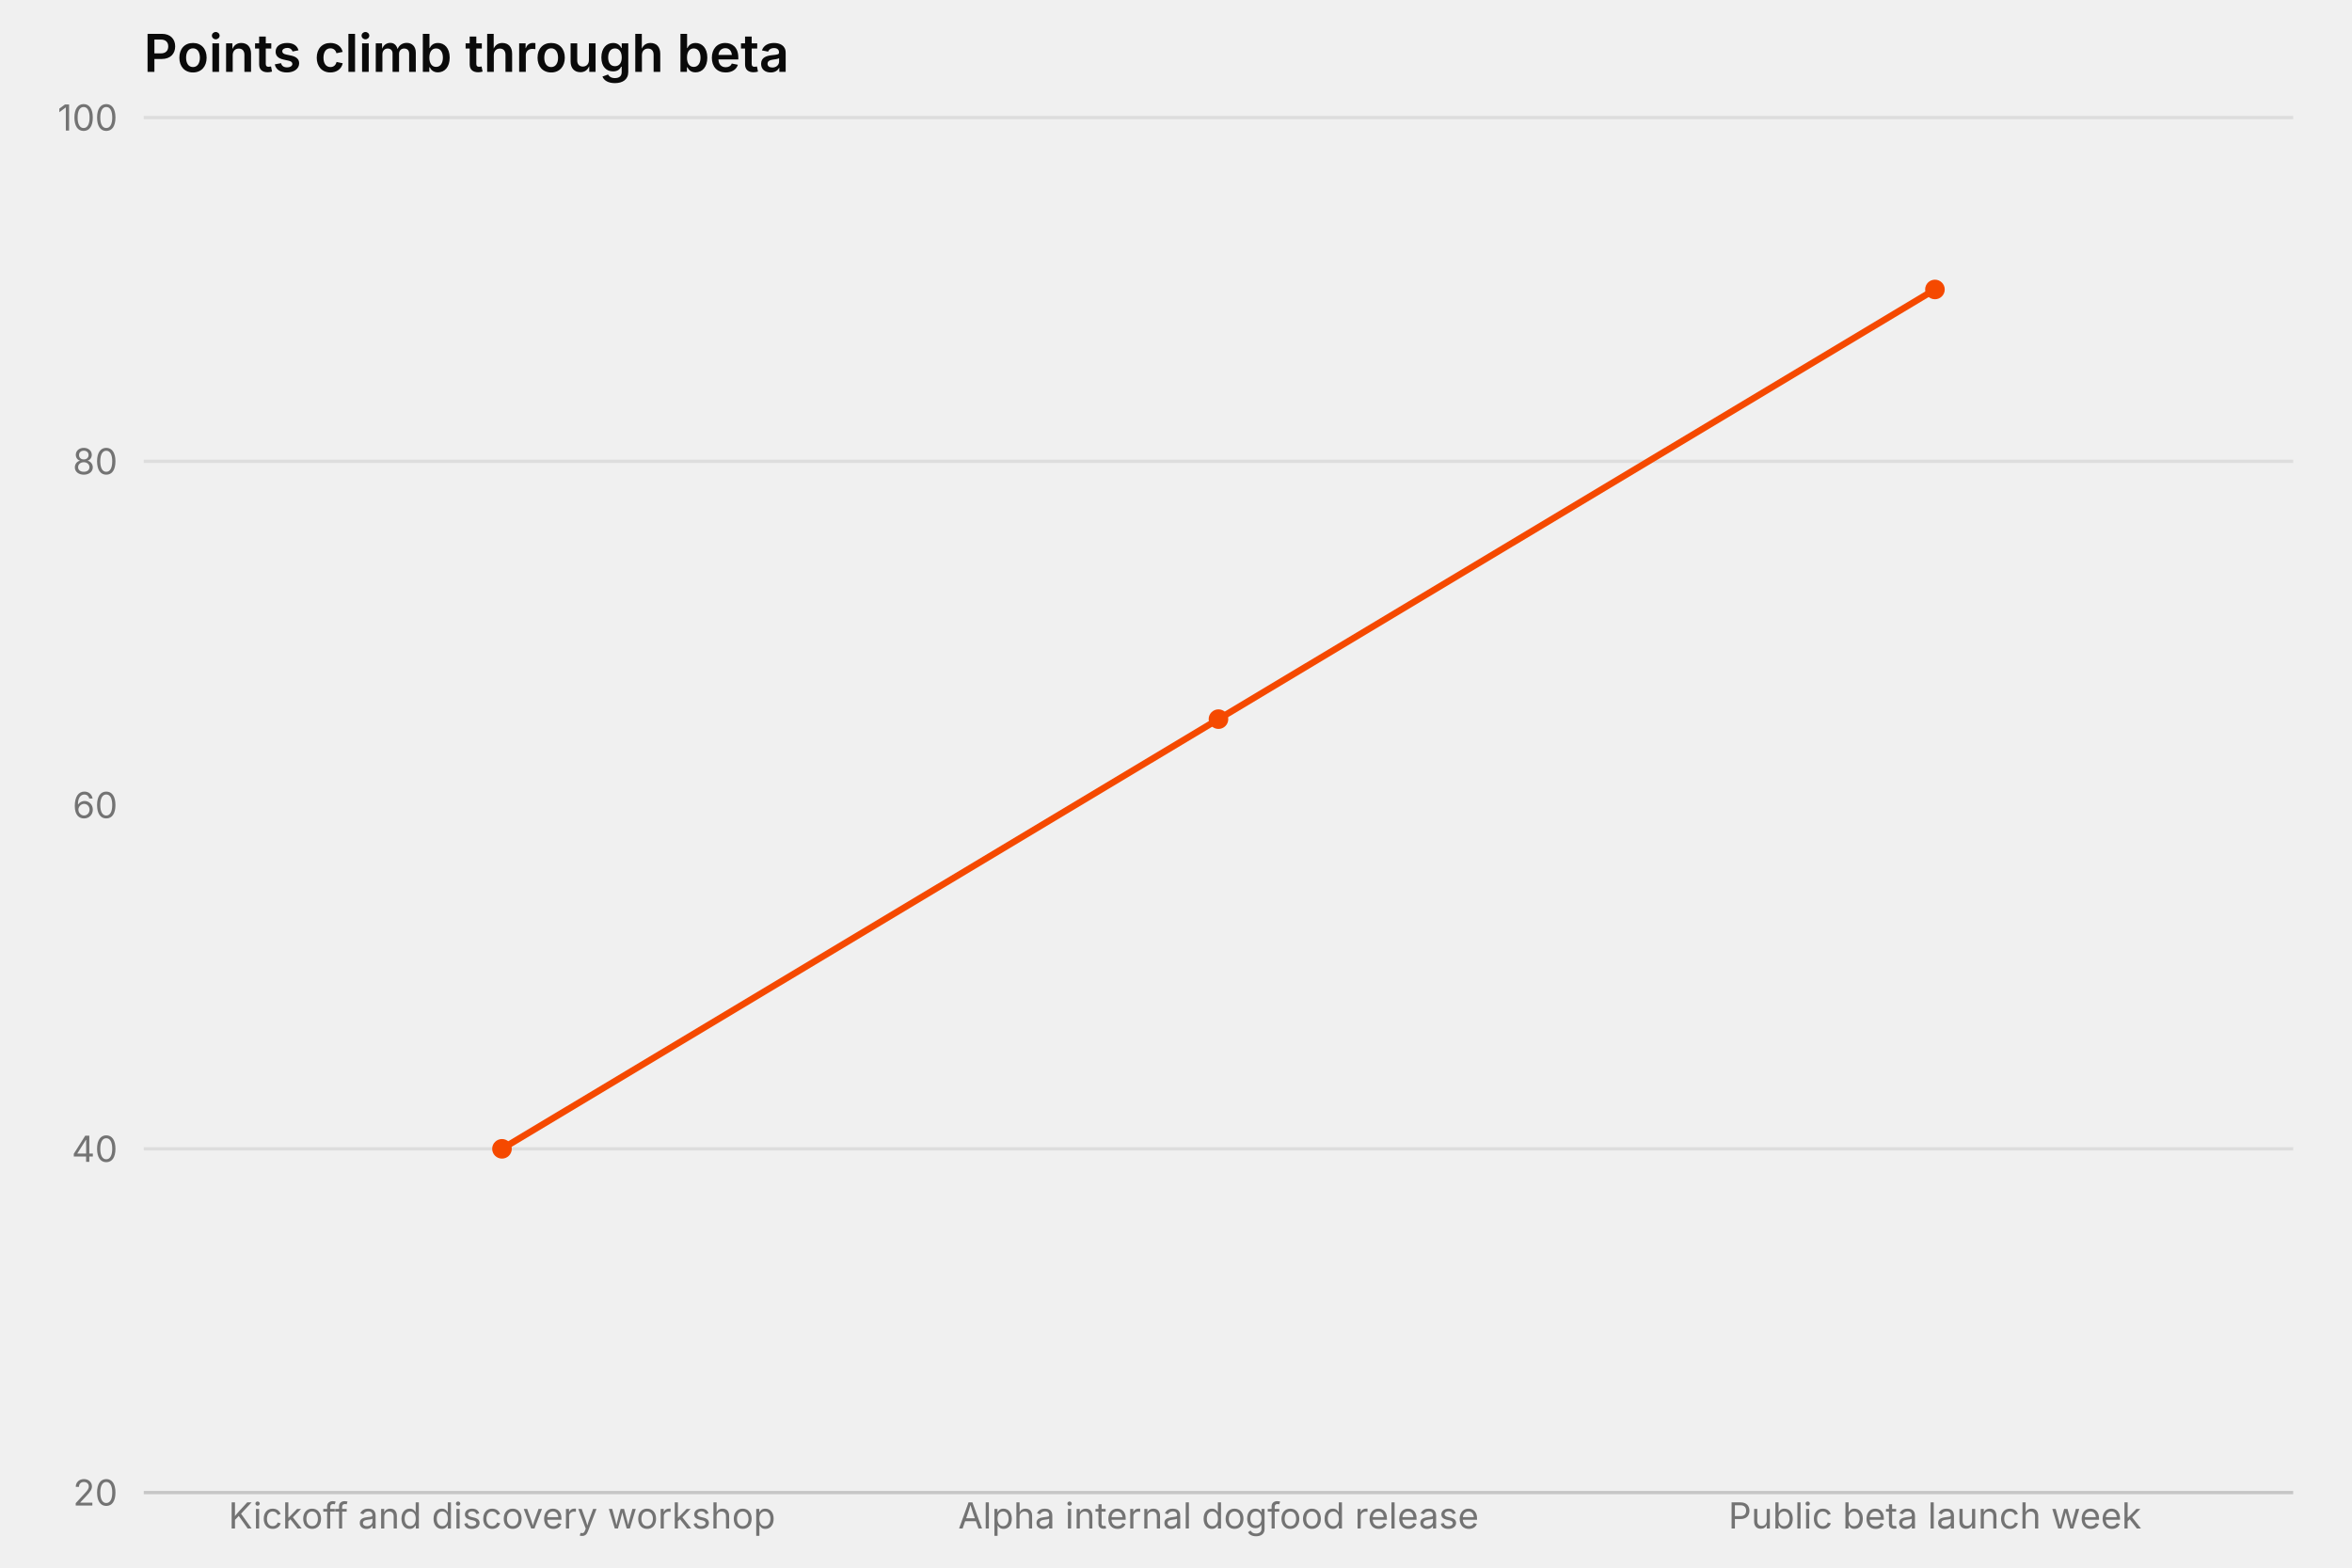
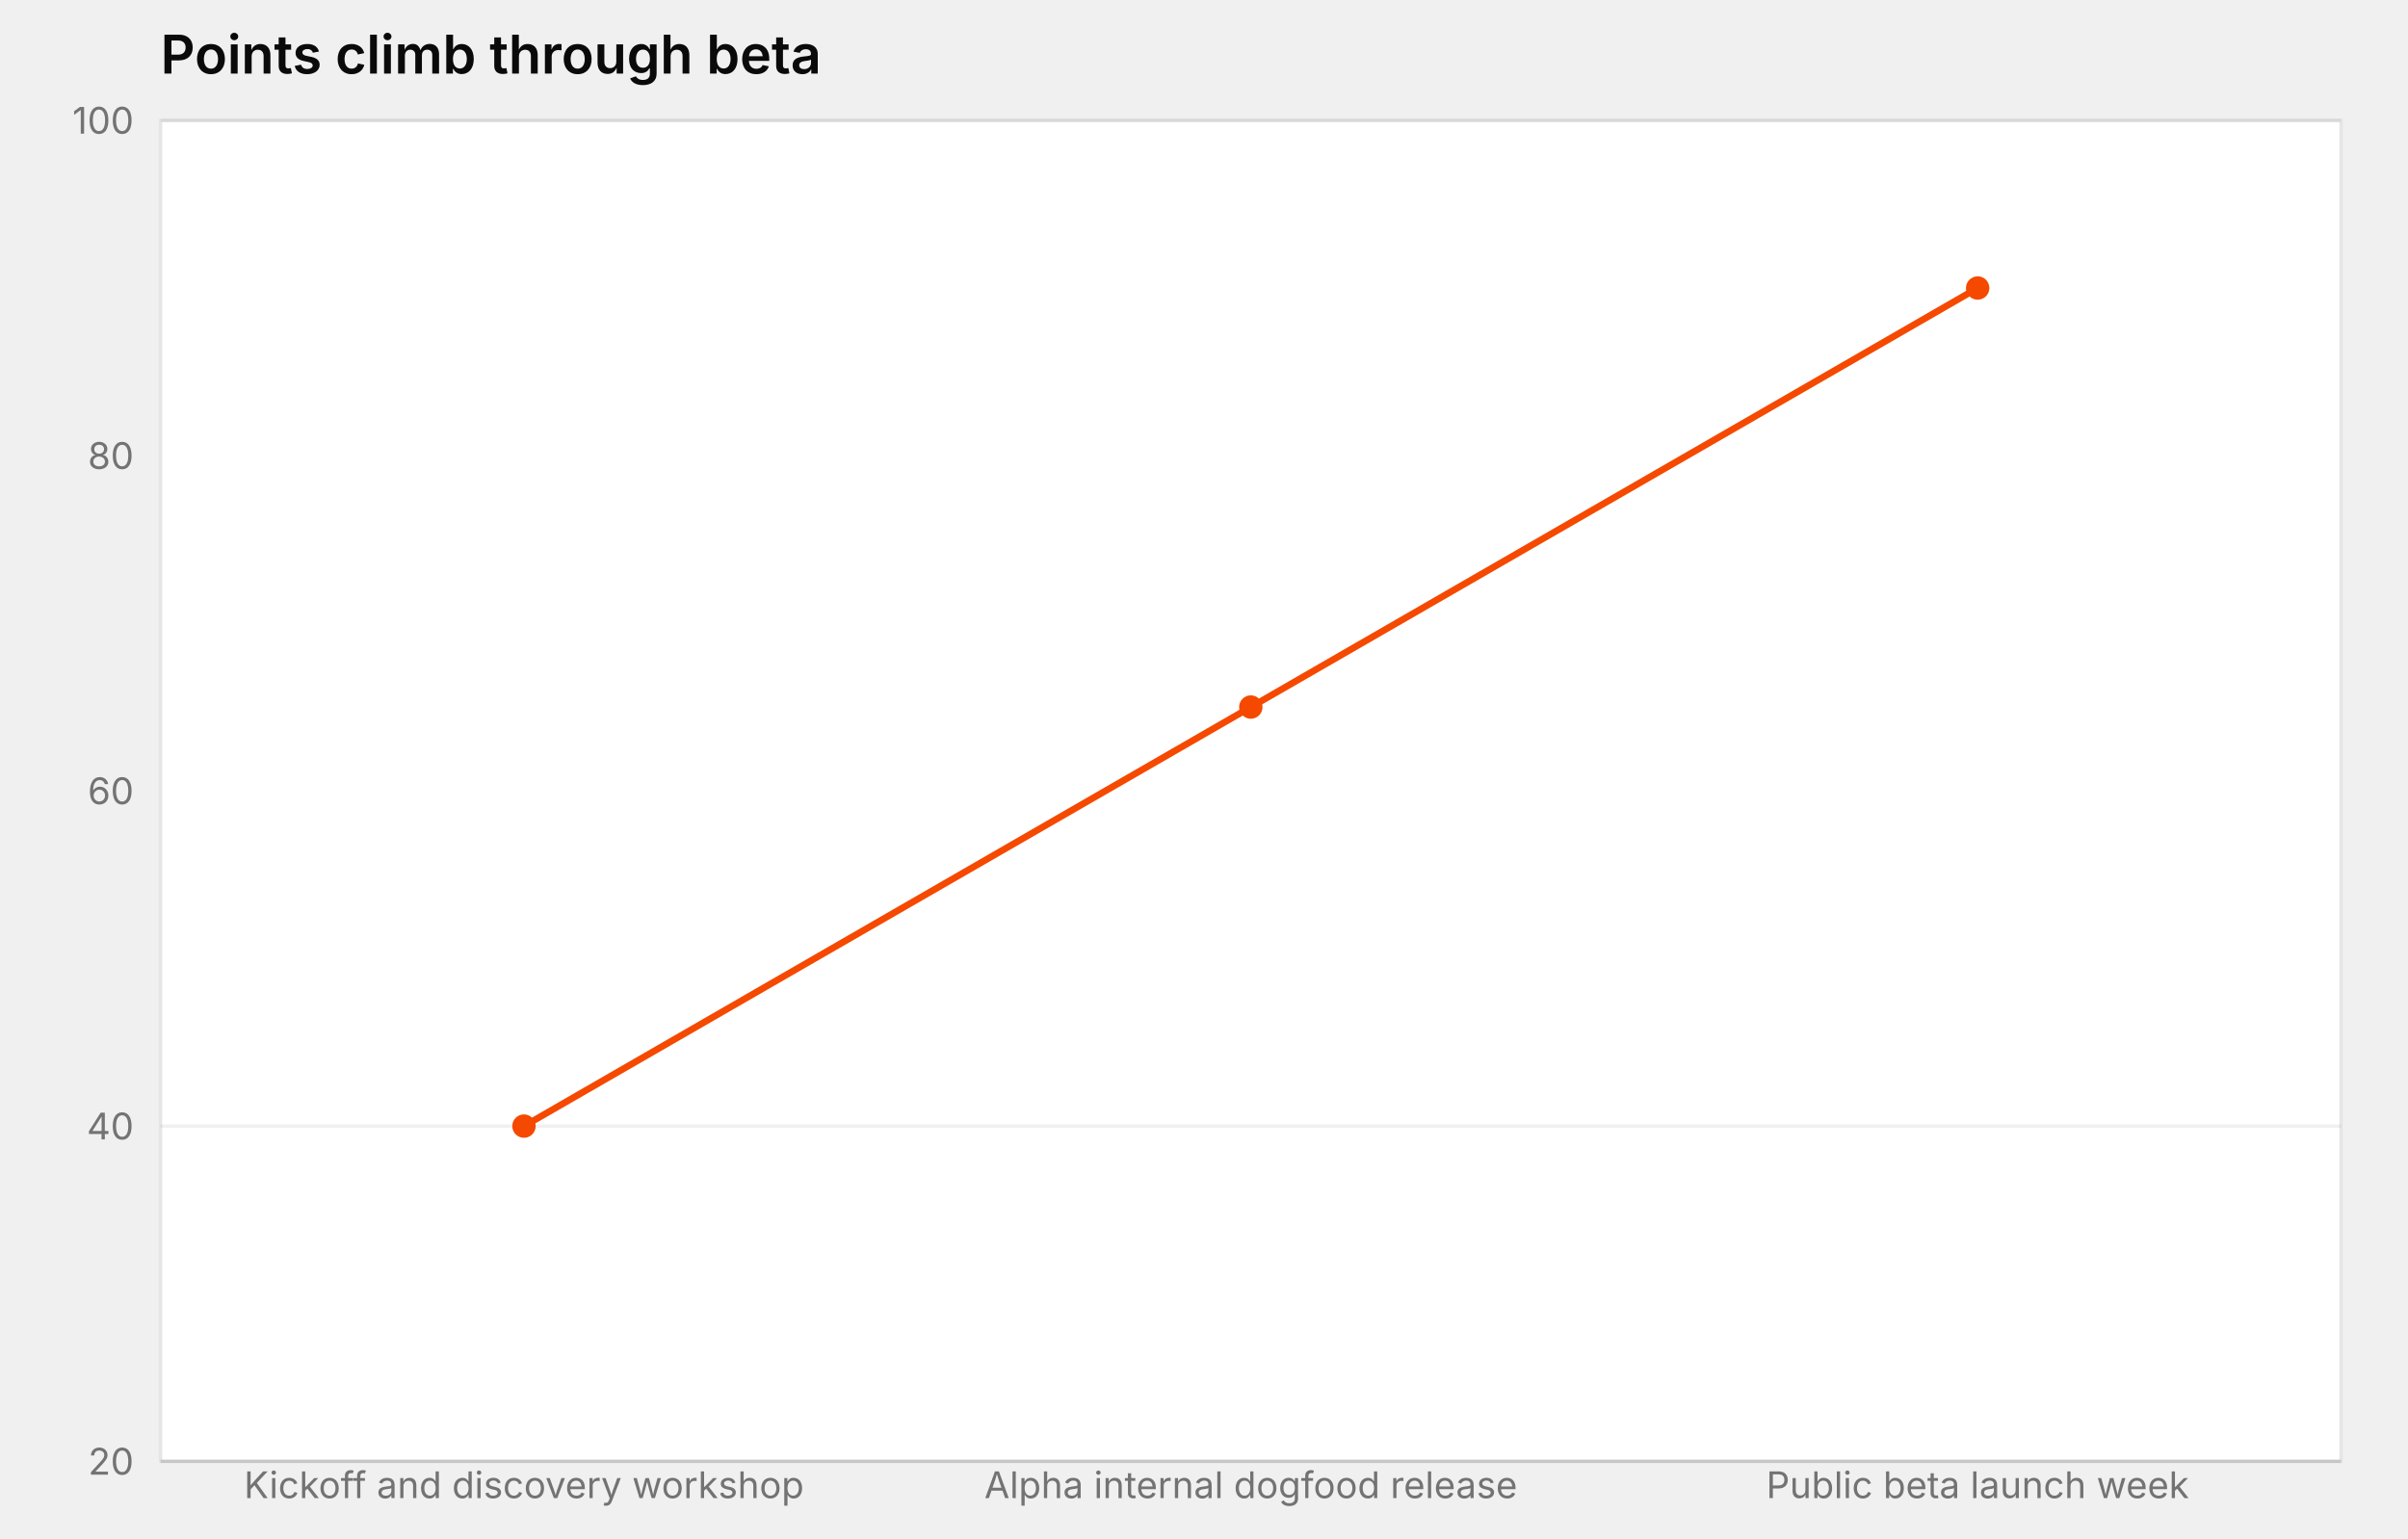
- <svg xmlns="http://www.w3.org/2000/svg" width="720" height="480" viewBox="0 0 720 480" role="img" aria-label="line chart: Points climb through beta, 3 rows" aria-labelledby="mv-e1383cf3e70518e9-title" aria-describedby="mv-e1383cf3e70518e9-desc" data-markvis="2" data-chart-type="line" data-id="mv-e1383cf3e70518e9" font-family="Inter, ui-sans-serif, system-ui, -apple-system, &quot;Segoe UI&quot;, sans-serif" font-size="12">
-   <text x="44" y="22" text-anchor="start" font-size="16" font-weight="600" fill="#0A0A0A">Points climb through beta</text>
-   <g fill="none" stroke="#0A0A0A" stroke-opacity="0.08" stroke-width="1">
-     <line x1="44" x2="702" y1="351.75" y2="351.75" />
-     <line x1="44" x2="702" y1="141.25" y2="141.25" />
-     <line x1="44" x2="702" y1="36" y2="36" />
+ <svg xmlns="http://www.w3.org/2000/svg" width="720" height="460" viewBox="0 0 720 460" role="img" aria-label="line chart: Points climb through beta, 3 rows" aria-labelledby="mv-e1383cf3e70518e9-title" aria-describedby="mv-e1383cf3e70518e9-desc" data-markvis="2" data-chart-type="line" data-id="mv-e1383cf3e70518e9" font-family="Inter, ui-sans-serif, system-ui, -apple-system, &quot;Segoe UI&quot;, sans-serif" font-size="12">
+   <text x="48" y="22" text-anchor="start" font-size="16" font-weight="600" fill="#0A0A0A">Points climb through beta</text>
+   <rect x="48" y="36" width="652" height="401" fill="#ffffff" data-plot-bg="1" />
+   <rect x="48" y="36" width="652" height="401" fill="none" stroke="#e5e5e5" stroke-width="1" data-plot-border="1" />
+   <g fill="none" stroke="#0A0A0A" stroke-opacity="0.06" stroke-width="1">
+     <line x1="48" x2="700" y1="336.75" y2="336.75" />
+     <line x1="48" x2="700" y1="36" y2="36" />
  </g>
-   <path d="M44 457 L702 457" fill="none" stroke="#0A0A0A" stroke-opacity="0.18" stroke-width="1" />
+   <path d="M48 437 L700 437" fill="none" stroke="#0A0A0A" stroke-opacity="0.14" stroke-width="1" />
  <g fill="#737373" font-size="11" font-weight="400">
-     <text x="36" y="457" text-anchor="end" dominant-baseline="middle">20</text>
-     <text x="36" y="351.75" text-anchor="end" dominant-baseline="middle">40</text>
-     <text x="36" y="246.5" text-anchor="end" dominant-baseline="middle">60</text>
-     <text x="36" y="141.25" text-anchor="end" dominant-baseline="middle">80</text>
-     <text x="36" y="36" text-anchor="end" dominant-baseline="middle">100</text>
-     <text x="153.67" y="468" text-anchor="middle" font-size="11" data-full-label="Kickoff and discovery workshop">Kickoff and discovery workshop</text>
-     <text x="373" y="468" text-anchor="middle" font-size="11" data-full-label="Alpha internal dogfood release">Alpha internal dogfood release</text>
-     <text x="592.33" y="468" text-anchor="middle" font-size="11" data-full-label="Public beta launch week">Public beta launch week</text>
+     <text x="40" y="437" text-anchor="end" dominant-baseline="middle">20</text>
+     <text x="40" y="336.75" text-anchor="end" dominant-baseline="middle">40</text>
+     <text x="40" y="236.5" text-anchor="end" dominant-baseline="middle">60</text>
+     <text x="40" y="136.25" text-anchor="end" dominant-baseline="middle">80</text>
+     <text x="40" y="36" text-anchor="end" dominant-baseline="middle">100</text>
+     <text x="156.67" y="448" text-anchor="middle" font-size="11" data-full-label="Kickoff and discovery workshop">Kickoff and discovery workshop</text>
+     <text x="374" y="448" text-anchor="middle" font-size="11" data-full-label="Alpha internal dogfood release">Alpha internal dogfood release</text>
+     <text x="591.33" y="448" text-anchor="middle" font-size="11" data-full-label="Public beta launch week">Public beta launch week</text>
  </g>
  <g fill="none">
-     <path d="M153.67 351.75 L373 220.19 L592.33 88.63" fill="none" stroke="#F54900" stroke-width="2" stroke-linejoin="round" stroke-linecap="round" data-series="points" />
-     <circle cx="153.67" cy="351.75" r="3" fill="#F54900" stroke="none" data-series="points" />
-     <circle cx="373" cy="220.19" r="3" fill="#F54900" stroke="none" data-series="points" />
-     <circle cx="592.33" cy="88.63" r="3" fill="#F54900" stroke="none" data-series="points" />
+     <path d="M156.67 336.75 L374 211.44 L591.33 86.13" fill="none" stroke="#F54900" stroke-width="2" stroke-linejoin="round" stroke-linecap="round" data-series="points" />
+     <circle cx="156.67" cy="336.75" r="3.5" fill="#F54900" stroke="none" data-series="points" />
+     <circle cx="374" cy="211.44" r="3.5" fill="#F54900" stroke="none" data-series="points" />
+     <circle cx="591.33" cy="86.13" r="3.5" fill="#F54900" stroke="none" data-series="points" />
  </g>
</svg>
